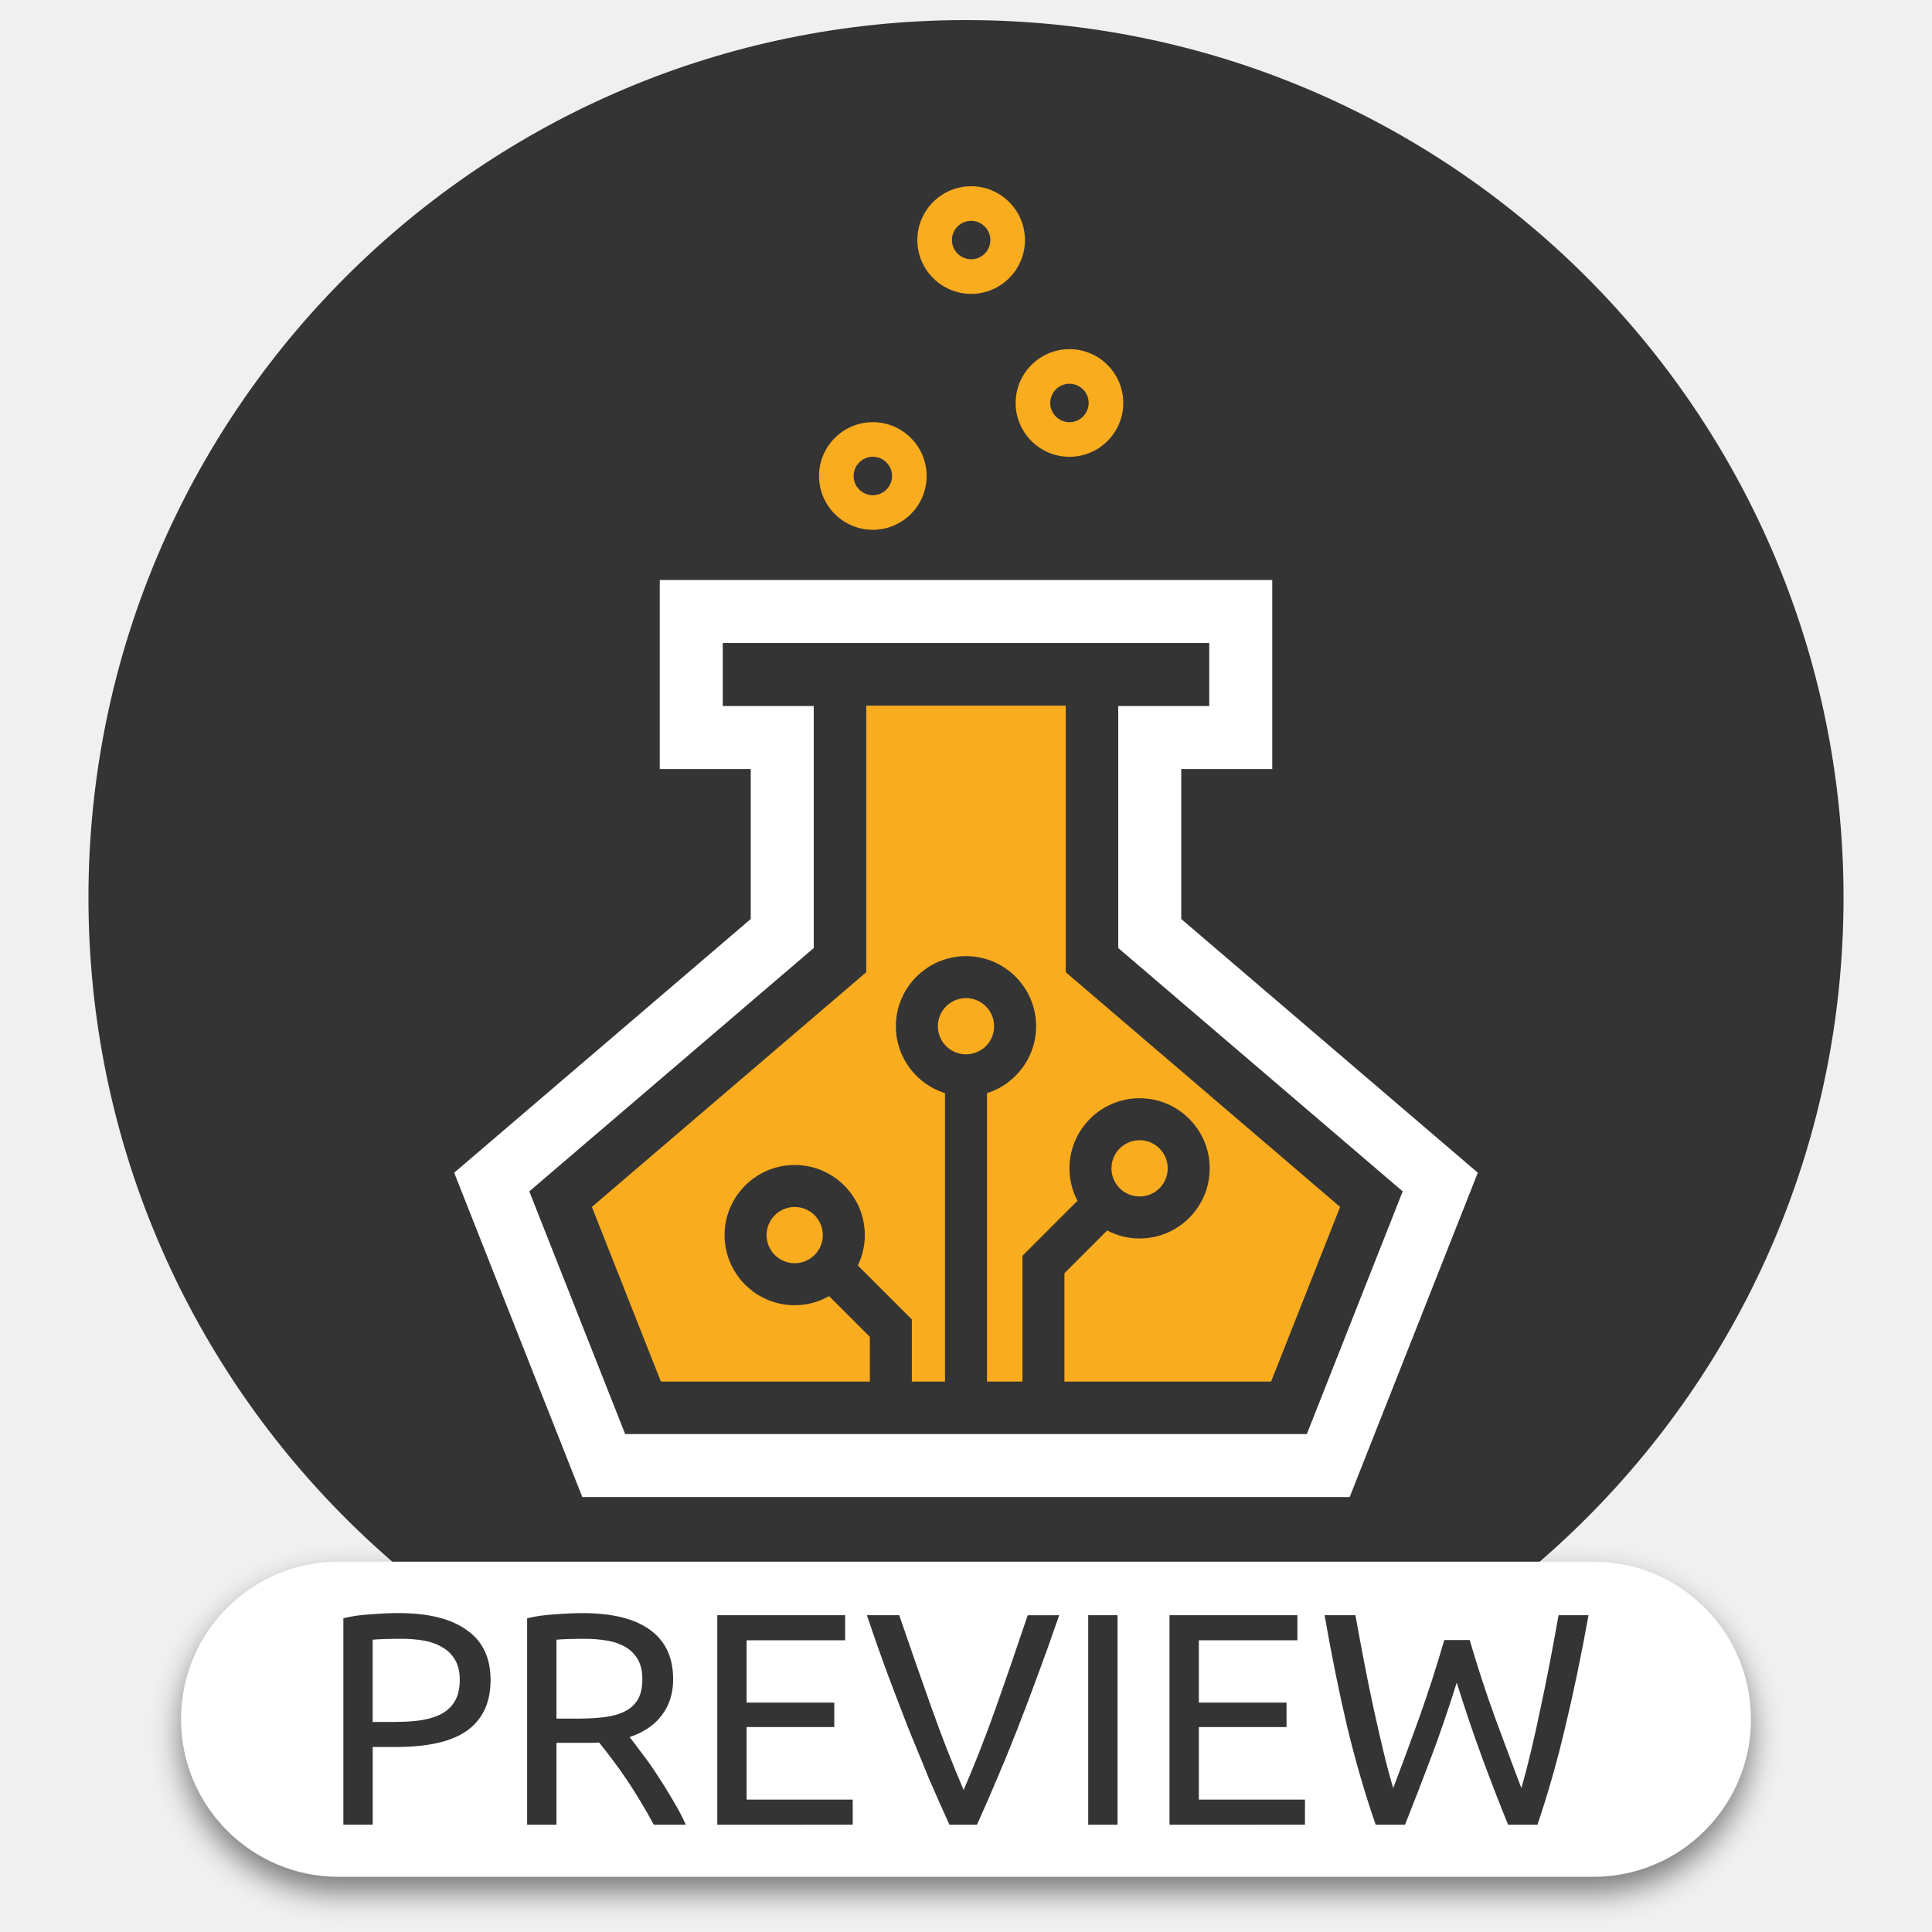
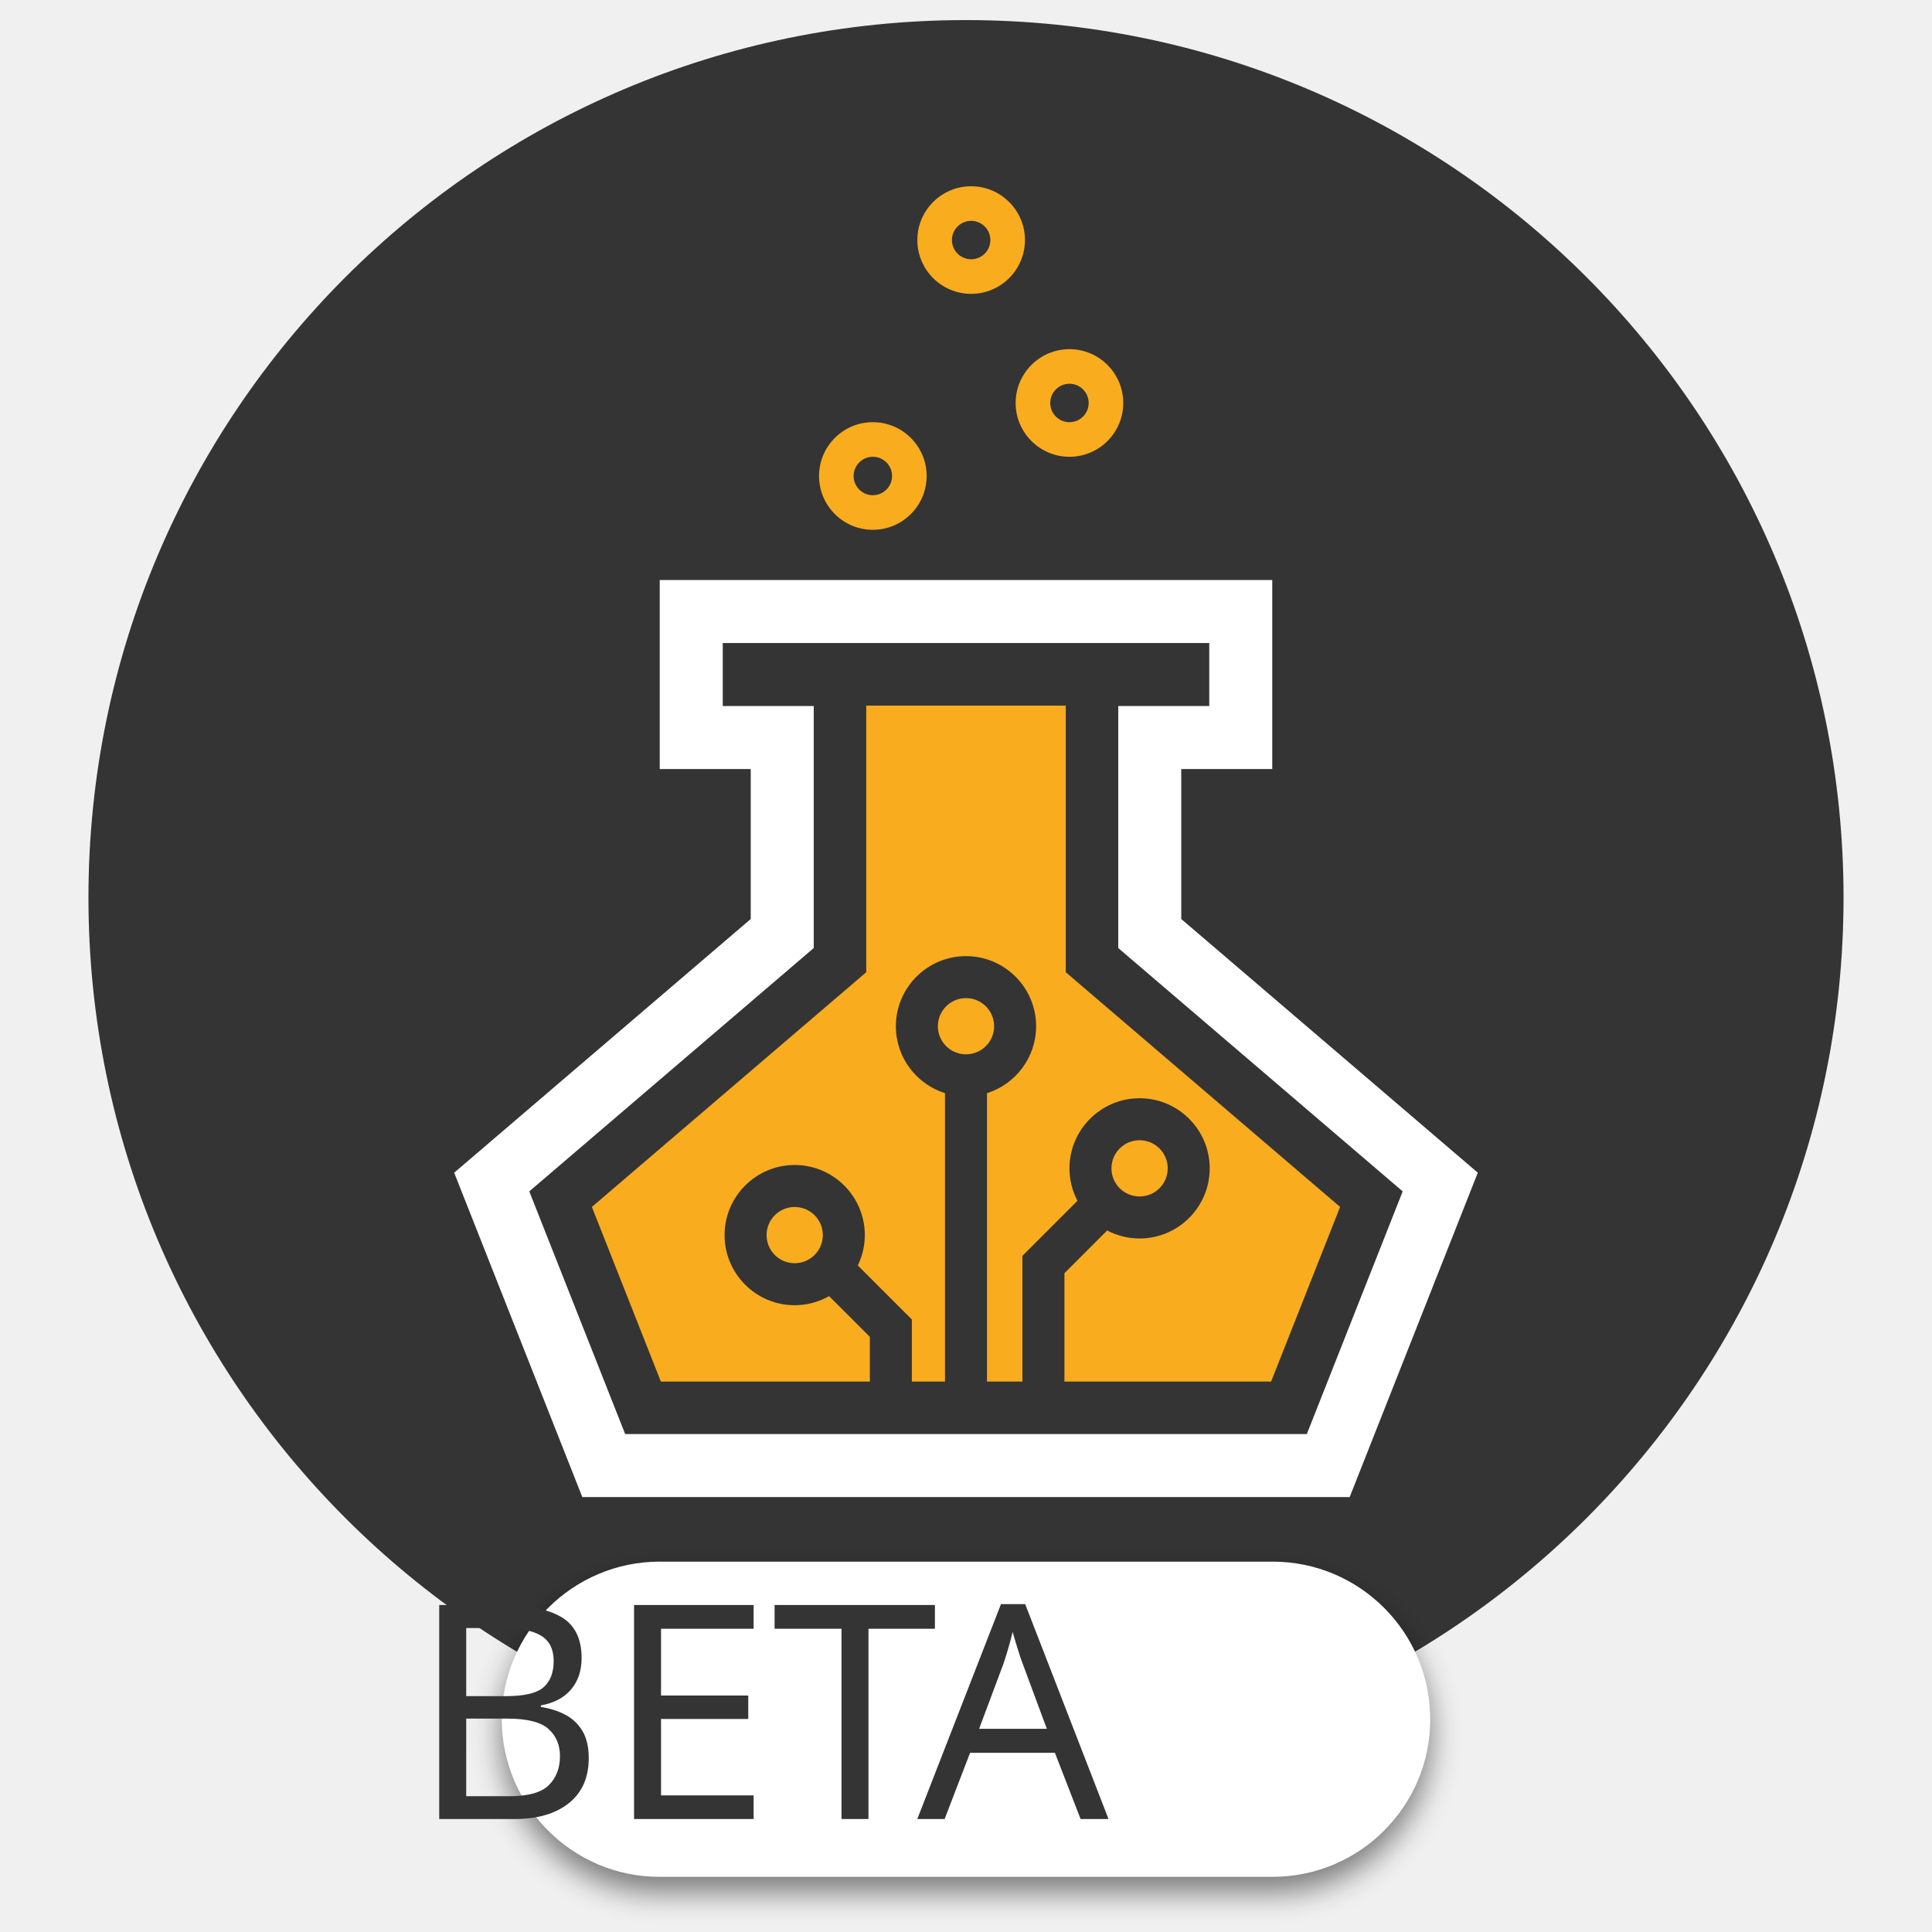
- <svg xmlns="http://www.w3.org/2000/svg" width="10in" height="10in" version="1.1" viewBox="0 0 254 254">
-   <defs>
-     <filter id="filter37" x="-.025" y="-.127" width="1.05" height="1.302" color-interpolation-filters="sRGB">
-       <feFlood flood-color="rgb(0,0,0)" flood-opacity=".498" in="SourceGraphic" result="flood" />
-       <feGaussianBlur in="SourceGraphic" result="blur" stdDeviation="2" />
-       <feOffset dx="0" dy="2" in="blur" result="offset" />
-       <feComposite in="flood" in2="offset" operator="in" result="comp1" />
-       <feComposite in="SourceGraphic" in2="comp1" result="comp2" />
+ <svg xmlns="http://www.w3.org/2000/svg" width="10in" height="10in" version="1.1" viewBox="0 0 254 254" id="svg11">
+   <defs id="defs2">
+     <filter id="filter37" x="-0.042" y="-0.127" width="1.085" height="1.302" color-interpolation-filters="sRGB">
+       <feFlood flood-color="rgb(0,0,0)" flood-opacity=".498" in="SourceGraphic" result="flood" id="feFlood1" />
+       <feGaussianBlur in="SourceGraphic" result="blur" stdDeviation="2" id="feGaussianBlur1" />
+       <feOffset dx="0" dy="2" in="blur" result="offset" id="feOffset1" />
+       <feComposite in="flood" in2="offset" operator="in" result="comp1" id="feComposite1" />
+       <feComposite in="SourceGraphic" in2="comp1" result="comp2" id="feComposite2" />
    </filter>
  </defs>
-   <circle cx="127" cy="118.01" r="115.37" color="#000000" color-rendering="auto" fill="#343434" image-rendering="auto" shape-rendering="auto" solid-color="#000000" style="isolation:auto;mix-blend-mode:normal" />
-   <g transform="translate(11.085 229.64)">
-     <g transform="matrix(17.516 0 0 17.516 20.203 -220.96)">
-       <g transform="matrix(.078812 0 0 -.078812 4.1785 8.5637)">
-         <path d="m0 0c-1.479 0-2.678-1.199-2.678-2.678 0-1.478 1.199-2.677 2.678-2.677s2.678 1.199 2.678 2.677c0 1.479-1.199 2.678-2.678 2.678" fill="#faac1f" />
+   <circle cx="127" cy="118.01" r="115.37" color="#000000" color-rendering="auto" fill="#343434" image-rendering="auto" shape-rendering="auto" solid-color="#000000" style="isolation:auto;mix-blend-mode:normal" id="circle2" />
+   <g transform="translate(11.085,229.64)" id="g11">
+     <g transform="matrix(17.516,0,0,17.516,20.203,-220.96)" id="g10">
+       <g transform="matrix(0.078812,0,0,-0.078812,4.1785,8.5637)" id="g2">
+         <path d="m 0,0 c -1.479,0 -2.678,-1.199 -2.678,-2.678 0,-1.478 1.199,-2.677 2.678,-2.677 1.479,0 2.678,1.199 2.678,2.677 0,1.479 -1.199,2.678 -2.678,2.678" fill="#faac1f" id="path2" />
      </g>
-       <g transform="matrix(.078812 0 0 -.078812 4.4368 9.2328)" fill="#67b319">
-         <path d="m0 0c-0.969-0.549-2.086-0.866-3.277-0.866-3.683 0-6.679 2.996-6.679 6.678 0 3.681 2.996 6.677 6.679 6.677 3.682 0 6.678-2.996 6.678-6.677 0-1.037-0.244-2.014-0.667-2.89l5.146-5.146v-5.912h3.157v27.465c-2.709 0.853-4.679 3.386-4.679 6.371 0 3.684 2.996 6.68 6.679 6.68 3.682 0 6.678-2.996 6.678-6.68 0-2.985-1.97-5.518-4.678-6.371v-27.465h3.374v11.973l5.241 5.243c-0.484 0.924-0.762 1.973-0.762 3.087 0 3.684 2.996 6.68 6.679 6.68 3.682 0 6.678-2.996 6.678-6.68 0-3.682-2.996-6.678-6.678-6.678-1.114 0-2.163 0.279-3.088 0.763l-4.07-4.071v-10.317h19.684l6.57 16.631-26.128 22.353v25.389h-19v-25.389l-26.129-22.353 6.57-16.631h19.902v4.256z" fill="#faac1f" />
+       <g transform="matrix(0.078812,0,0,-0.078812,4.4368,9.2328)" fill="#67b319" id="g3">
+         <path d="m 0,0 c -0.969,-0.549 -2.086,-0.866 -3.277,-0.866 -3.683,0 -6.679,2.996 -6.679,6.678 0,3.681 2.996,6.677 6.679,6.677 3.682,0 6.678,-2.996 6.678,-6.677 0,-1.037 -0.244,-2.014 -0.667,-2.89 l 5.146,-5.146 v -5.912 h 3.157 v 27.465 c -2.709,0.853 -4.679,3.386 -4.679,6.371 0,3.684 2.996,6.68 6.679,6.68 3.682,0 6.678,-2.996 6.678,-6.68 0,-2.985 -1.97,-5.518 -4.678,-6.371 v -27.465 h 3.374 v 11.973 l 5.241,5.243 c -0.484,0.924 -0.762,1.973 -0.762,3.087 0,3.684 2.996,6.68 6.679,6.68 3.682,0 6.678,-2.996 6.678,-6.68 0,-3.682 -2.996,-6.678 -6.678,-6.678 -1.114,0 -2.163,0.279 -3.088,0.763 l -4.07,-4.071 v -10.317 h 19.684 l 6.57,16.631 -26.128,22.353 v 25.389 h -19 v -25.389 l -26.129,-22.353 6.57,-16.631 h 19.902 v 4.256 z" fill="#faac1f" id="path3" />
      </g>
-       <g transform="matrix(.078812 0 0 -.078812 6.7672 8.4849)">
-         <path d="m0 0c1.479 0 2.678 1.199 2.678 2.678 0 1.48-1.199 2.679-2.678 2.679-1.48 0-2.679-1.199-2.679-2.679 0-1.479 1.199-2.678 2.679-2.678" fill="#faac1f" />
+       <g transform="matrix(0.078812,0,0,-0.078812,6.7672,8.4849)" id="g4">
+         <path d="m 0,0 c 1.479,0 2.678,1.199 2.678,2.678 0,1.48 -1.199,2.679 -2.678,2.679 -1.48,0 -2.679,-1.199 -2.679,-2.679 0,-1.479 1.199,-2.678 2.679,-2.678" fill="#faac1f" id="path4" />
      </g>
-       <g transform="matrix(.078812 0 0 -.078812 5.4581 7.4177)">
-         <path d="m0 0h0.155c1.443 0.042 2.601 1.216 2.601 2.67 0 1.48-1.199 2.68-2.678 2.68-1.48 0-2.679-1.2-2.679-2.68 0-1.454 1.158-2.628 2.601-2.67" fill="#faac1f" />
+       <g transform="matrix(0.078812,0,0,-0.078812,5.4581,7.4177)" id="g5">
+         <path d="m 0,0 h 0.155 c 1.443,0.042 2.601,1.216 2.601,2.67 0,1.48 -1.199,2.68 -2.678,2.68 -1.48,0 -2.679,-1.2 -2.679,-2.68 0,-1.454 1.158,-2.628 2.601,-2.67" fill="#faac1f" id="path5" />
      </g>
-       <g transform="matrix(.078812 0 0 -.078812 4.831 2.8665)">
-         <path d="m-0.837-0.841c1.008 0 1.83-0.821 1.83-1.832 0-1.009-0.821-1.83-1.83-1.83-1.008 0-1.83 0.82-1.83 1.83 0 1.01 0.821 1.832 1.83 1.832m0-6.956c2.826 0 5.124 2.299 5.124 5.124 0 2.827-2.299 5.126-5.124 5.126-2.826 0-5.124-2.3-5.124-5.126 0-2.826 2.299-5.124 5.124-5.124" fill="#faac1f" />
+       <g transform="matrix(0.078812,0,0,-0.078812,4.831,2.8665)" id="g6">
+         <path d="m -0.837,-0.841 c 1.008,0 1.83,-0.821 1.83,-1.832 0,-1.009 -0.821,-1.83 -1.83,-1.83 -1.008,0 -1.83,0.82 -1.83,1.83 0,1.01 0.821,1.832 1.83,1.832 m 0,-6.956 c 2.826,0 5.124,2.299 5.124,5.124 0,2.827 -2.299,5.126 -5.124,5.126 -2.826,0 -5.124,-2.3 -5.124,-5.126 0,-2.826 2.299,-5.124 5.124,-5.124" fill="#faac1f" id="path6" />
      </g>
-       <g transform="matrix(.078812 0 0 -.078812 6.1748 2.3675)">
-         <path d="m0.837-0.219c1.008 0 1.83-0.821 1.83-1.832 0-1.009-0.821-1.83-1.83-1.83-1.008 0-1.83 0.82-1.83 1.83 0 1.01 0.821 1.832 1.83 1.832m0-6.956c2.826 0 5.124 2.299 5.124 5.124 0 2.827-2.299 5.126-5.124 5.126-2.826 0-5.124-2.3-5.124-5.126 0-2.826 2.299-5.124 5.124-5.124" fill="#faac1f" />
+       <g transform="matrix(0.078812,0,0,-0.078812,6.1748,2.3675)" id="g7">
+         <path d="m 0.837,-0.219 c 1.008,0 1.83,-0.821 1.83,-1.832 0,-1.009 -0.821,-1.83 -1.83,-1.83 -1.008,0 -1.83,0.82 -1.83,1.83 0,1.01 0.821,1.832 1.83,1.832 m 0,-6.956 c 2.826,0 5.124,2.299 5.124,5.124 0,2.827 -2.299,5.126 -5.124,5.126 -2.826,0 -5.124,-2.3 -5.124,-5.126 0,-2.826 2.299,-5.124 5.124,-5.124" fill="#faac1f" id="path7" />
      </g>
-       <g transform="matrix(.078812 0 0 -.078812 5.5029 1.2541)">
-         <path d="m-6.2293e-8 1.168c1.008 0 1.83-0.82 1.83-1.83 0-1.009-0.821-1.83-1.83-1.83-1.008 0-1.83 0.82-1.83 1.83 0 1.009 0.821 1.83 1.83 1.83m0-6.954c2.826 0 5.124 2.299 5.124 5.124s-2.299 5.124-5.124 5.124c-2.826 0-5.124-2.299-5.124-5.124s2.299-5.124 5.124-5.124" fill="#faac1f" />
+       <g transform="matrix(0.078812,0,0,-0.078812,5.5029,1.2541)" id="g8">
+         <path d="m -6.2293e-8,1.168 c 1.008,0 1.83,-0.82 1.83,-1.83 0,-1.009 -0.821,-1.83 -1.83,-1.83 -1.008,0 -1.83,0.82 -1.83,1.83 0,1.009 0.821,1.83 1.83,1.83 m 0,-6.954 c 2.826,0 5.124,2.299 5.124,5.124 0,2.826 -2.299,5.124 -5.124,5.124 -2.826,0 -5.124,-2.299 -5.124,-5.124 0,-2.826 2.299,-5.124 5.124,-5.124" fill="#faac1f" id="path8" />
      </g>
-       <g transform="matrix(.078812 0 0 -.078812 8.0224 10.268)">
-         <path d="m0 0h-64.919l-9.13 23.111 27.09 23.175v23.048h-8.666v5.999h46.332v-5.999h-8.666v-23.048l27.089-23.175zm-11.959 49.05v14.284h8.666v17.999h-58.332v-17.999h8.666v-14.284l-28.243-24.161 12.202-30.889h73.081l12.202 30.889z" fill="#fff" />
+       <g transform="matrix(0.078812,0,0,-0.078812,8.0224,10.268)" id="g9">
+         <path d="m 0,0 h -64.919 l -9.13,23.111 27.09,23.175 v 23.048 h -8.666 v 5.999 h 46.332 v -5.999 h -8.666 v -23.048 l 27.089,-23.175 z m -11.959,49.05 v 14.284 h 8.666 v 17.999 h -58.332 v -17.999 h 8.666 v -14.284 l -28.243,-24.161 12.202,-30.889 h 73.081 l 12.202,30.889 z" fill="#ffffff" id="path9" />
      </g>
    </g>
-     <path d="m33.431-23.978a20.366 20.366 0 0 0-20.366 20.366 20.366 20.366 0 0 0 20.366 20.366 20.366 20.366 0 0 0 0.353-0.025v0.022h164.26v-0.022a20.366 20.366 0 0 0 0.353 0.025 20.366 20.366 0 0 0 20.366-20.366 20.366 20.366 0 0 0-20.366-20.366 20.366 20.366 0 0 0-0.353 0.025v-0.022h-164.26v0.006a20.366 20.366 0 0 0-0.353-0.009z" color="#000000" fill="#fff" filter="url(#filter37)" stroke="#fff" stroke-linecap="round" stroke-width=".707" />
-     <path transform="matrix(3.7261 0 0 3.7261 -545.94 -3077.7)" d="m157.62 821.27q1.557 0 2.389 0.597 0.843 0.587 0.843 1.76 0 0.64-0.235 1.099-0.224 0.448-0.661 0.736-0.427 0.277-1.045 0.405-0.619 0.128-1.397 0.128h-0.821v2.741h-1.035v-7.285q0.437-0.107 0.971-0.139 0.544-0.043 0.992-0.043zm0.085 0.907q-0.661 0-1.013 0.032v2.901h0.779q0.533 0 0.96-0.064 0.427-0.075 0.715-0.235 0.299-0.171 0.459-0.459t0.16-0.736q0-0.427-0.171-0.704-0.16-0.277-0.448-0.437-0.277-0.171-0.651-0.235-0.373-0.064-0.789-0.064zm8.053 3.467q0.171 0.213 0.427 0.565 0.267 0.341 0.544 0.768 0.277 0.416 0.544 0.875 0.277 0.459 0.469 0.885h-1.131q-0.213-0.405-0.469-0.821-0.245-0.416-0.501-0.789-0.256-0.384-0.512-0.715-0.245-0.331-0.448-0.576-0.139 0.011-0.288 0.011-0.139 0-0.288 0h-0.928v2.891h-1.035v-7.285q0.437-0.107 0.971-0.139 0.544-0.043 0.992-0.043 1.557 0 2.368 0.587 0.821 0.587 0.821 1.749 0 0.736-0.395 1.259-0.384 0.523-1.141 0.779zm-1.568-3.467q-0.661 0-1.013 0.032v2.784h0.736q0.533 0 0.96-0.053t0.715-0.203q0.299-0.149 0.459-0.416 0.16-0.277 0.16-0.725 0-0.416-0.16-0.693-0.16-0.277-0.437-0.437-0.267-0.16-0.64-0.224-0.363-0.064-0.779-0.064zm4.661 6.56v-7.392h4.512v0.885h-3.477v2.197h3.093v0.864h-3.093v2.56h3.744v0.885zm12.064-7.392q-0.405 1.173-0.779 2.176-0.363 0.992-0.715 1.888-0.352 0.896-0.704 1.717-0.341 0.811-0.704 1.611h-0.971q-0.363-0.8-0.715-1.611-0.341-0.821-0.704-1.717-0.352-0.896-0.725-1.888-0.373-1.003-0.768-2.176h1.141q0.576 1.685 1.131 3.243t1.141 2.923q0.587-1.355 1.141-2.912 0.555-1.568 1.12-3.253zm1.024 0h1.035v7.392h-1.035zm2.869 7.392v-7.392h4.512v0.885h-3.477v2.197h3.093v0.864h-3.093v2.56h3.744v0.885zm10.133-5.013q-0.448 1.429-0.907 2.645-0.459 1.216-0.917 2.368h-1.035q-0.565-1.632-1.003-3.445-0.427-1.813-0.8-3.947h1.088q0.149 0.832 0.309 1.664 0.16 0.832 0.331 1.621 0.171 0.779 0.341 1.493 0.171 0.715 0.352 1.323 0.427-1.12 0.907-2.453 0.48-1.344 0.896-2.773h0.896q0.416 1.429 0.907 2.773 0.491 1.333 0.917 2.453 0.171-0.597 0.341-1.312 0.171-0.715 0.331-1.493 0.171-0.789 0.331-1.621 0.16-0.843 0.309-1.675h1.056q-0.384 2.133-0.821 3.947-0.427 1.813-0.981 3.445h-1.035q-0.469-1.152-0.917-2.368-0.448-1.216-0.896-2.645z" fill="#343434" style="white-space:pre" aria-label="PREVIEW" />
+     <path d="m 75.601,-23.978 c -11.144,0.016 -20.366,9.118 -20.366,20.366 0,11.248 9.222,20.382 20.366,20.366 0.117,-0.008 0.236,-0.016 0.353,-0.025 v 0.022 h 79.921 v -0.022 c 0.118,0.009 0.236,0.018 0.353,0.025 11.248,0 20.366,-9.118 20.366,-20.366 0,-11.248 -9.118,-20.366 -20.366,-20.366 -0.118,0.007 -0.236,0.016 -0.353,0.025 v -0.022 h -79.921 v 0.006 c -0.118,-0.004 -0.237,-0.007 -0.353,-0.009 z" color="#000000" fill="#ffffff" filter="url(#filter37)" stroke="#ffffff" stroke-linecap="round" stroke-width="0.707" id="path10" />
+     <text xml:space="preserve" style="font-size:39.408px;line-height:92.363px;font-family:Ubuntu;-inkscape-font-specification:Ubuntu;text-align:center;letter-spacing:0px;word-spacing:0px;text-anchor:middle;fill:none;stroke:#000000;stroke-width:1.642px;stroke-linecap:butt;stroke-linejoin:miter;stroke-opacity:1" x="114.378" y="9.506" id="text11">
+       <tspan id="tspan11" style="fill:#343434;fill-opacity:1;stroke:none;stroke-width:1.642px" x="114.378" y="9.506">BETA</tspan>
+     </text>
  </g>
</svg>
